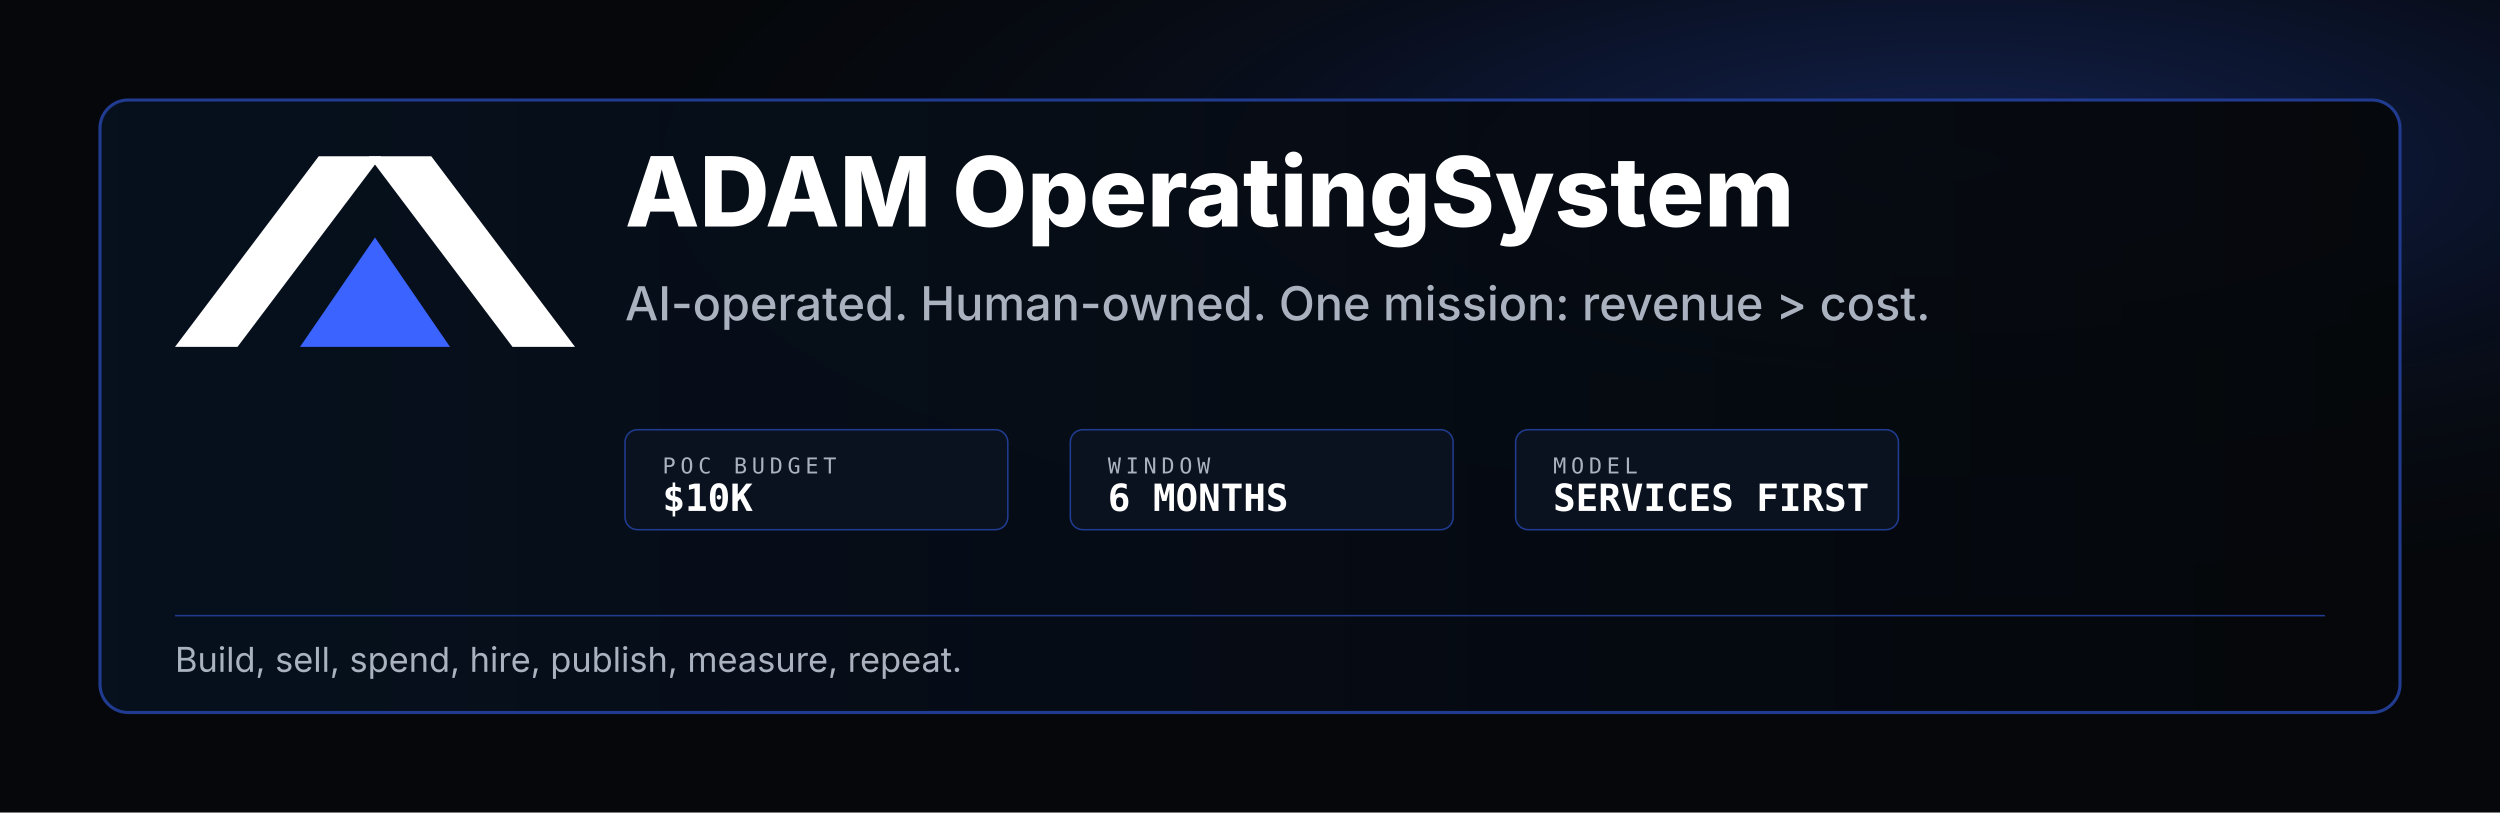
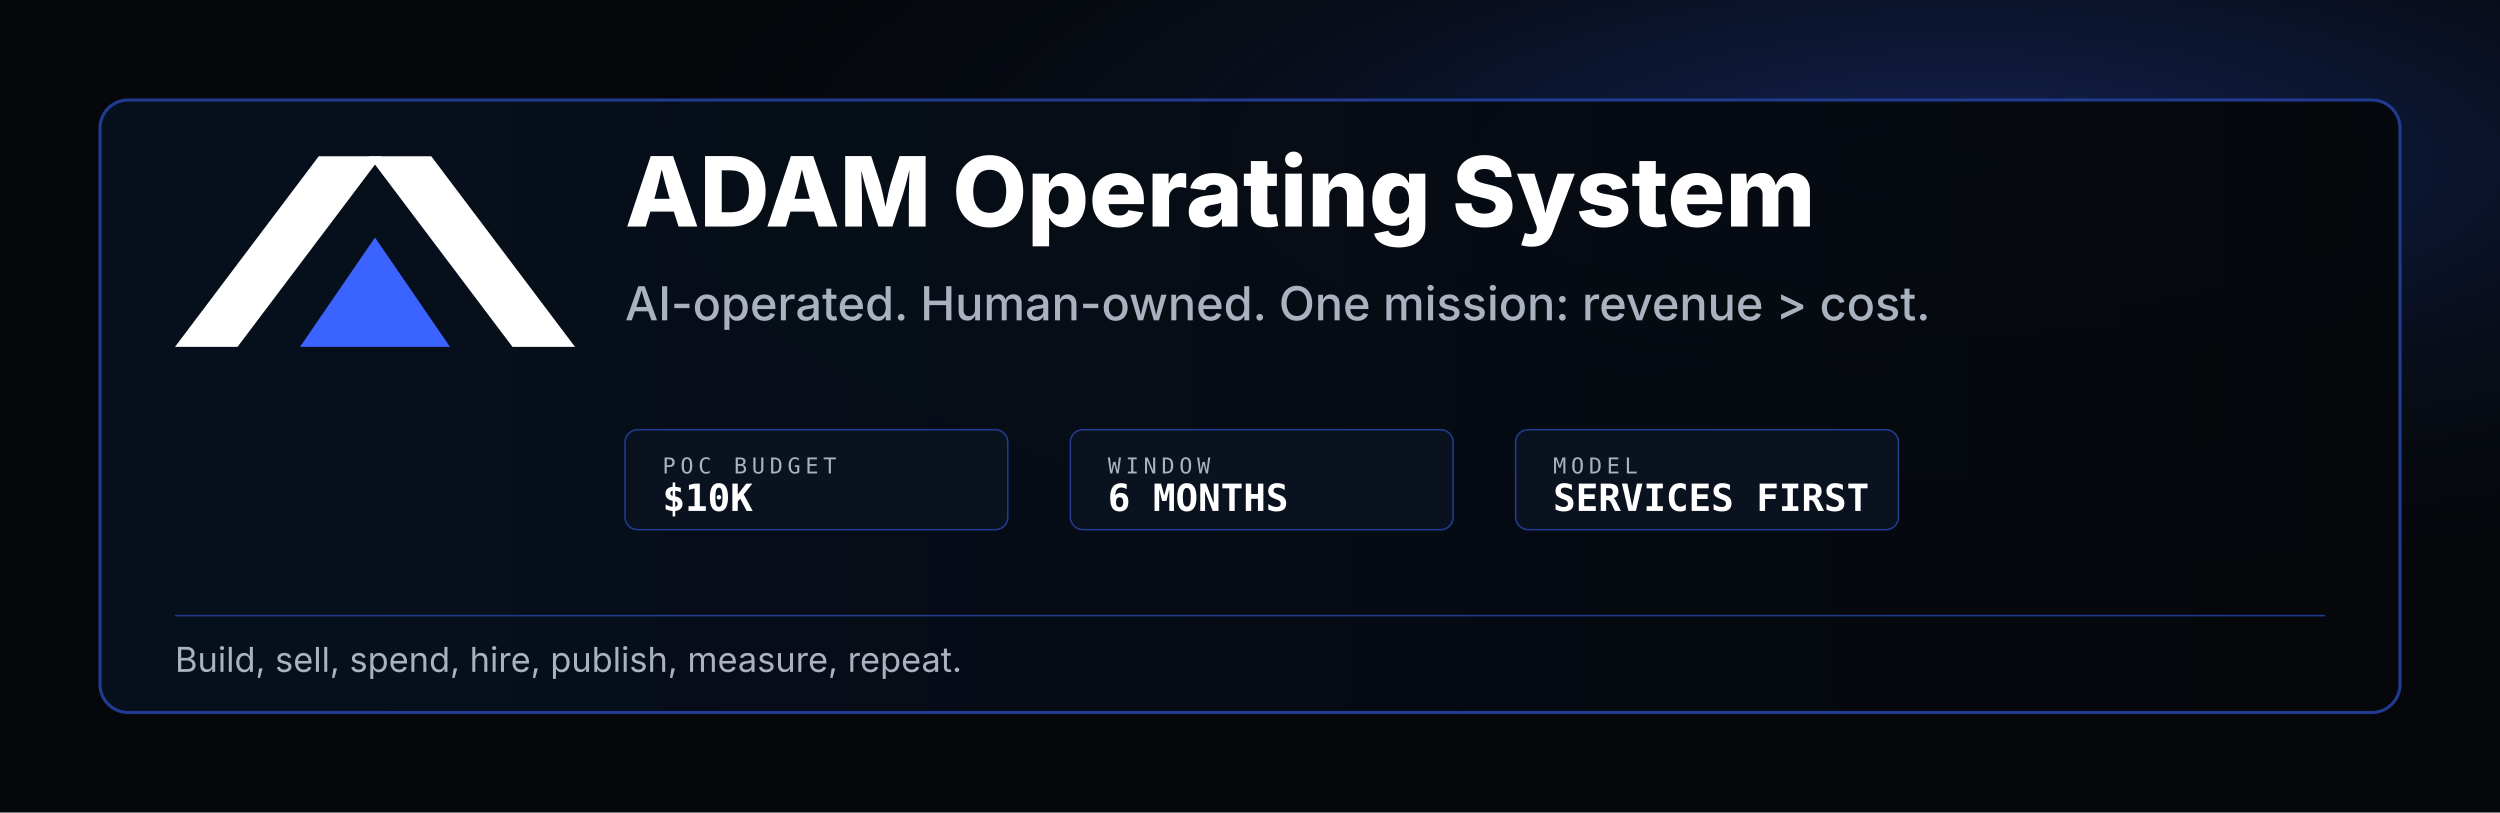
<svg xmlns="http://www.w3.org/2000/svg" width="1600" height="520" viewBox="0 0 1600 520" role="img" aria-labelledby="title desc">
  <defs>
    <radialGradient id="blueGlow" cx="78%" cy="20%" r="58%">
      <stop offset="0%" stop-color="#3B63FF" stop-opacity="0.28" />
      <stop offset="48%" stop-color="#2F66FF" stop-opacity="0.08" />
      <stop offset="100%" stop-color="#05070A" stop-opacity="0" />
    </radialGradient>
    <linearGradient id="panel" x1="0" x2="1">
      <stop offset="0%" stop-color="#07111F" stop-opacity="0.92" />
      <stop offset="100%" stop-color="#05070A" stop-opacity="0.96" />
    </linearGradient>
  </defs>
  <rect width="1600" height="520" fill="#05070A" />
  <rect width="1600" height="520" fill="url(#blueGlow)" />
  <rect x="64" y="64" width="1472" height="392" rx="18" fill="url(#panel)" stroke="#203B8F" stroke-width="2" />
  <g transform="translate(112 100)">
    <path d="M0 122 L92 0 H132 L40 122 Z" fill="#FFFFFF" />
    <path d="M124 0 H164 L256 122 H216 Z" fill="#FFFFFF" />
    <path d="M80 122 L128 52 L176 122 Z" fill="#3B63FF" />
  </g>
-   <text x="400" y="145" fill="#FFFFFF" font-family="Inter, SF Pro Display, Helvetica Neue, Arial, sans-serif" font-size="62" font-weight="800" letter-spacing="0">ADAM OperatingSystem</text>
+   <text x="400" y="145" fill="#FFFFFF" font-family="Inter, SF Pro Display, Helvetica Neue, Arial, sans-serif" font-size="62" font-weight="800" letter-spacing="0">ADAM Operating System</text>
  <text x="400" y="205" fill="#AAB2C0" font-family="Inter, SF Pro Display, Helvetica Neue, Arial, sans-serif" font-size="30" font-weight="500" letter-spacing="0">AI-operated. Human-owned. One mission: revenue &gt; cost.</text>
  <g transform="translate(400 275)">
    <rect width="245" height="64" rx="8" fill="#0A1220" stroke="#203B8F" />
    <text x="24" y="28" fill="#AAB2C0" font-family="JetBrains Mono, SF Mono, Consolas, monospace" font-size="14" letter-spacing="3">POC BUDGET</text>
    <text x="24" y="52" fill="#FFFFFF" font-family="JetBrains Mono, SF Mono, Consolas, monospace" font-size="24" font-weight="800">$10K</text>
  </g>
  <g transform="translate(685 275)">
    <rect width="245" height="64" rx="8" fill="#0A1220" stroke="#203B8F" />
    <text x="24" y="28" fill="#AAB2C0" font-family="JetBrains Mono, SF Mono, Consolas, monospace" font-size="14" letter-spacing="3">WINDOW</text>
    <text x="24" y="52" fill="#FFFFFF" font-family="JetBrains Mono, SF Mono, Consolas, monospace" font-size="24" font-weight="800">6 MONTHS</text>
  </g>
  <g transform="translate(970 275)">
    <rect width="245" height="64" rx="8" fill="#0A1220" stroke="#203B8F" />
    <text x="24" y="28" fill="#AAB2C0" font-family="JetBrains Mono, SF Mono, Consolas, monospace" font-size="14" letter-spacing="3">MODEL</text>
    <text x="24" y="52" fill="#FFFFFF" font-family="JetBrains Mono, SF Mono, Consolas, monospace" font-size="24" font-weight="800">SERVICES FIRST</text>
  </g>
  <line x1="112" y1="394" x2="1488" y2="394" stroke="#203B8F" />
  <text x="112" y="430" fill="#AAB2C0" font-family="Inter, SF Pro Display, Helvetica Neue, Arial, sans-serif" font-size="22">Build, sell, spend, hire, publish, measure, repeat.</text>
</svg>
